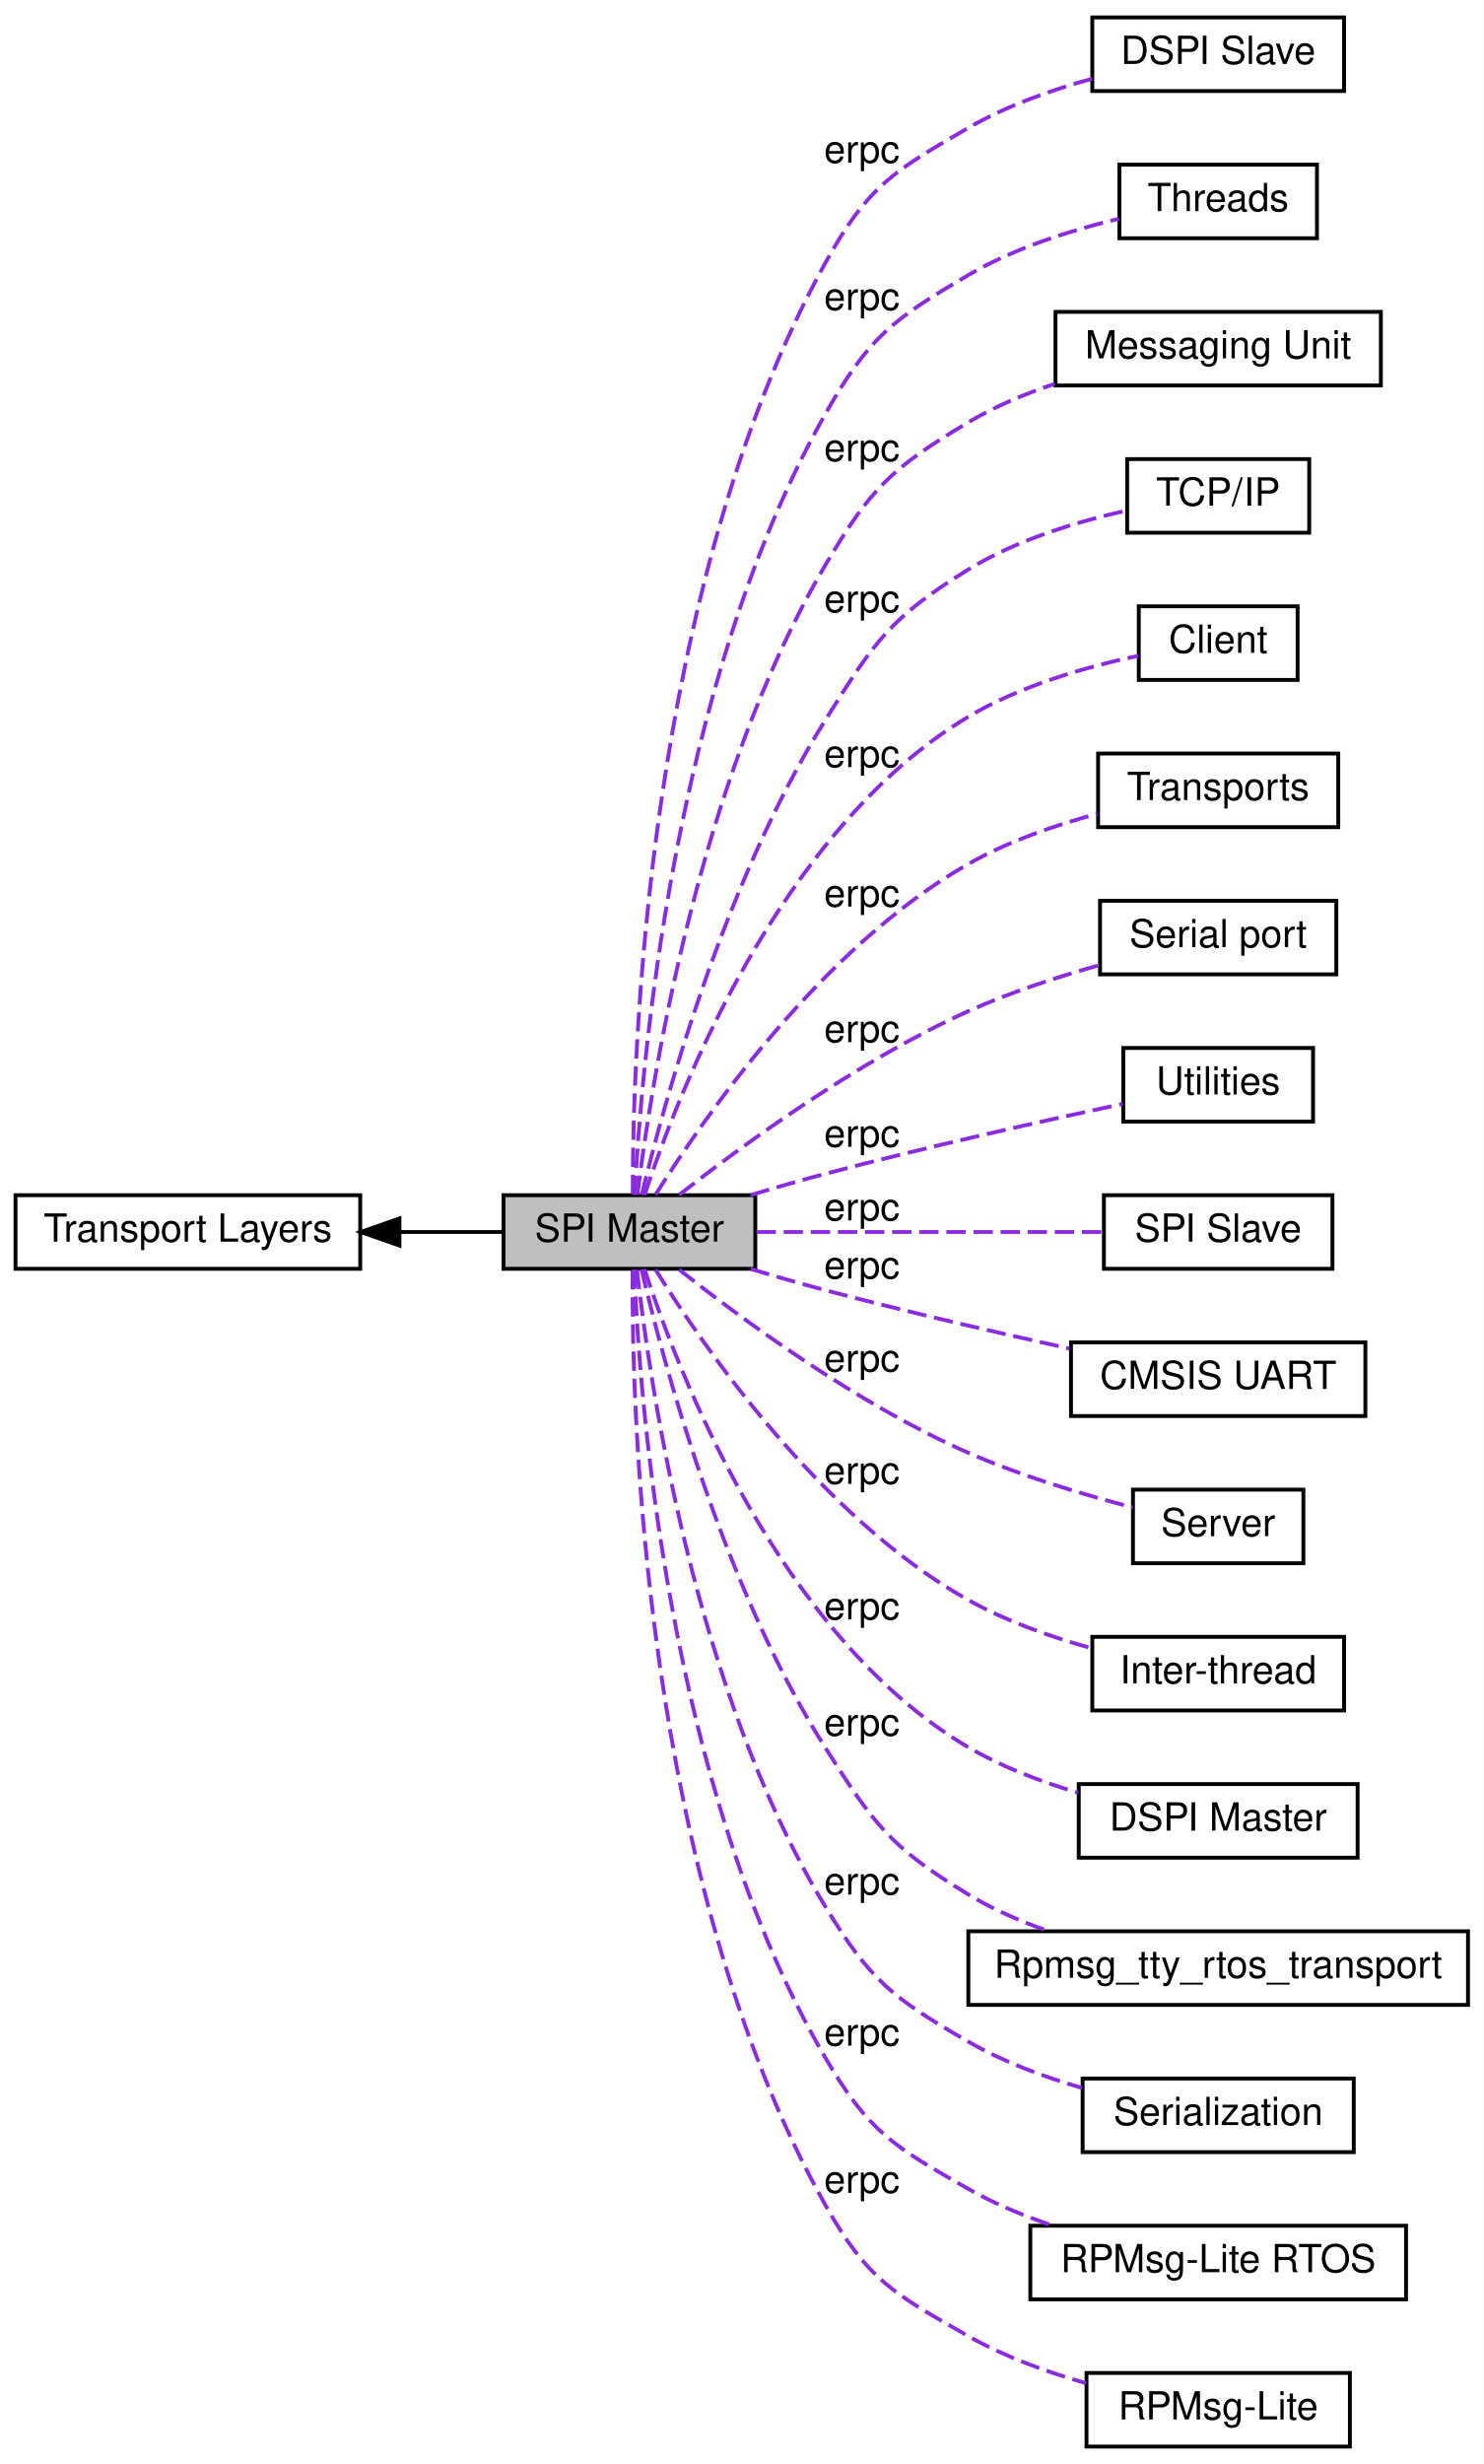
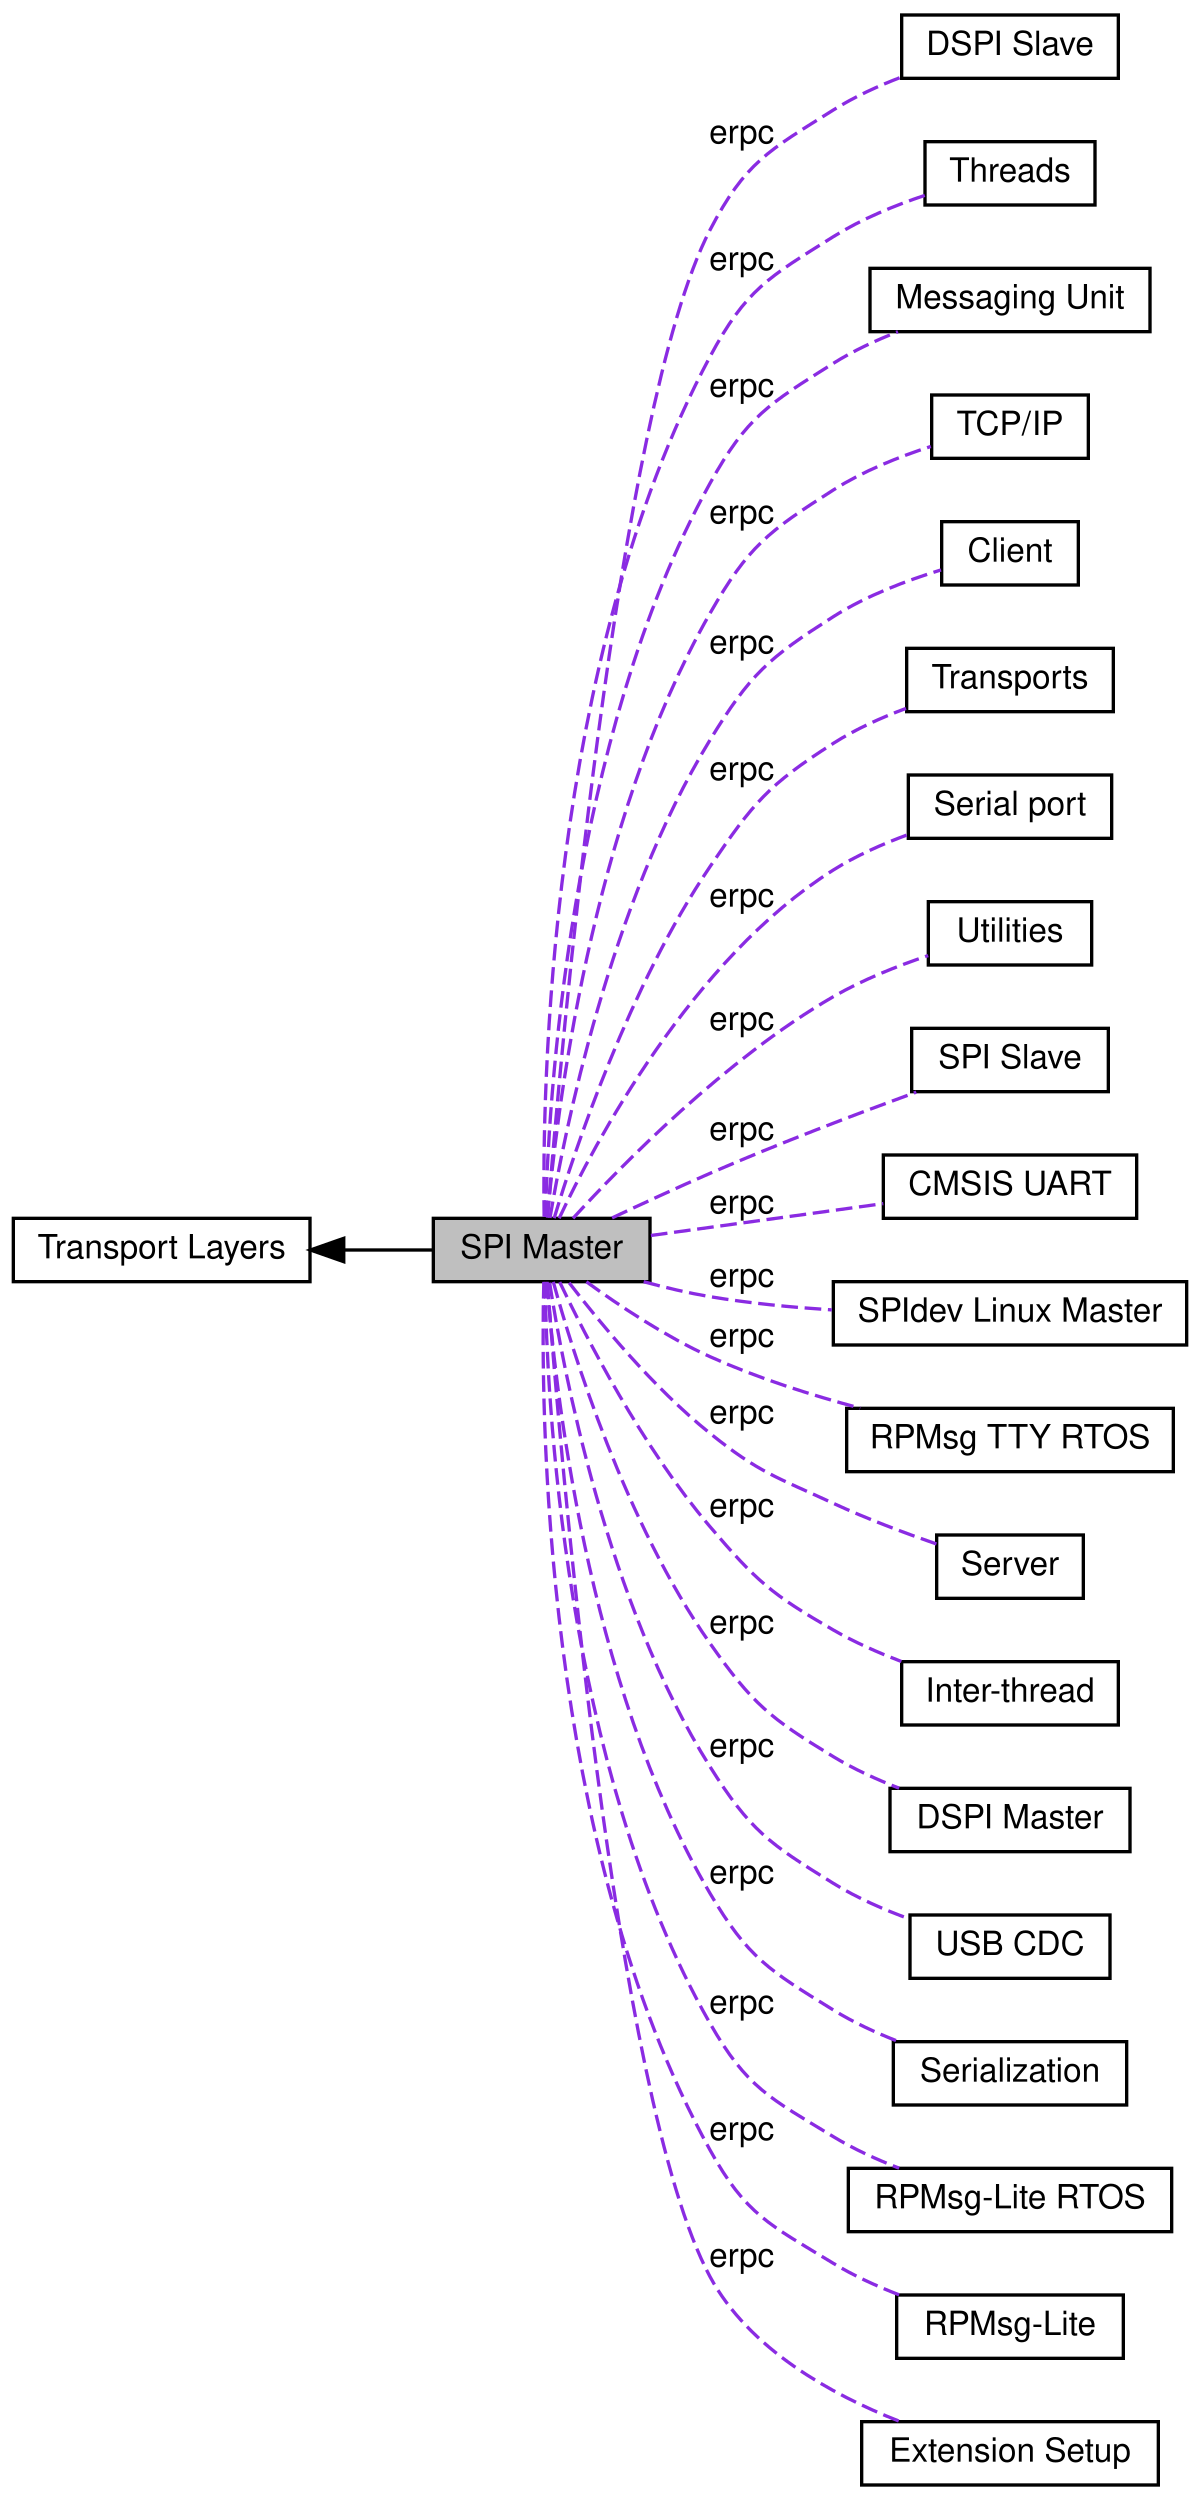
- <svg xmlns="http://www.w3.org/2000/svg" xmlns:xlink="http://www.w3.org/1999/xlink" width="383pt" height="636pt" viewBox="0.00 0.00 383.00 636.00">
-   <g id="graph0" class="graph" transform="scale(1 1) rotate(0) translate(4 632)">
-     <polygon fill="white" stroke="none" points="-4,4 -4,-632 379,-632 379,4 -4,4" />
+ <svg xmlns="http://www.w3.org/2000/svg" xmlns:xlink="http://www.w3.org/1999/xlink" width="360pt" height="750pt" viewBox="0.00 0.00 360.00 750.00">
+   <g id="graph0" class="graph" transform="scale(1 1) rotate(0) translate(4 746)">
+     <polygon fill="white" stroke="none" points="-4,4 -4,-746 356,-746 356,4 -4,4" />
    <g id="node1" class="node">
      <g id="a_node1">
        <a xlink:href="group__transports.html" target="_top" xlink:title="Transport layer classes. ">
-           <polygon fill="white" stroke="black" points="0,-304.5 0,-323.5 89,-323.5 89,-304.5 0,-304.5" />
-           <text text-anchor="middle" x="44.5" y="-311.5" font-family="Helvetica,sans-Serif" font-size="10.00">Transport Layers</text>
-         </a>
-       </g>
-     </g>
-     <g id="node12" class="node">
-       <polygon fill="#bfbfbf" stroke="black" points="126,-304.5 126,-323.5 191,-323.5 191,-304.5 126,-304.5" />
-       <text text-anchor="middle" x="158.5" y="-311.5" font-family="Helvetica,sans-Serif" font-size="10.00">SPI Master</text>
+           <polygon fill="white" stroke="black" points="0,-361.5 0,-380.5 89,-380.5 89,-361.5 0,-361.5" />
+           <text text-anchor="middle" x="44.5" y="-368.5" font-family="Helvetica,sans-Serif" font-size="10.00">Transport Layers</text>
+         </a>
+       </g>
+     </g>
+     <g id="node13" class="node">
+       <polygon fill="#bfbfbf" stroke="black" points="126,-361.5 126,-380.5 191,-380.5 191,-361.5 126,-361.5" />
+       <text text-anchor="middle" x="158.5" y="-368.5" font-family="Helvetica,sans-Serif" font-size="10.00">SPI Master</text>
    </g>
    <g id="edge1" class="edge">
-       <path fill="none" stroke="black" d="M99.336,-314C108.456,-314 117.653,-314 125.957,-314" />
-       <polygon fill="black" stroke="black" points="99.123,-310.5 89.123,-314 99.123,-317.5 99.123,-310.5" />
+       <path fill="none" stroke="black" d="M99.336,-371C108.456,-371 117.653,-371 125.957,-371" />
+       <polygon fill="black" stroke="black" points="99.123,-367.5 89.123,-371 99.123,-374.5 99.123,-367.5" />
    </g>
    <g id="node2" class="node">
      <g id="a_node2">
        <a xlink:href="group__dspi__slave__transport.html" target="_top" xlink:title="Kinetis SDK DSPI slave driver transport. ">
-           <polygon fill="white" stroke="black" points="278,-608.5 278,-627.5 343,-627.5 343,-608.5 278,-608.5" />
-           <text text-anchor="middle" x="310.5" y="-615.5" font-family="Helvetica,sans-Serif" font-size="10.00">DSPI Slave</text>
+           <polygon fill="white" stroke="black" points="266.5,-722.5 266.5,-741.5 331.5,-741.5 331.5,-722.5 266.5,-722.5" />
+           <text text-anchor="middle" x="299" y="-729.5" font-family="Helvetica,sans-Serif" font-size="10.00">DSPI Slave</text>
        </a>
      </g>
    </g>
    <g id="node3" class="node">
      <g id="a_node3">
        <a xlink:href="group__port__threads.html" target="_top" xlink:title="Threading model. ">
-           <polygon fill="white" stroke="black" points="285,-570.5 285,-589.5 336,-589.5 336,-570.5 285,-570.5" />
-           <text text-anchor="middle" x="310.5" y="-577.5" font-family="Helvetica,sans-Serif" font-size="10.00">Threads</text>
+           <polygon fill="white" stroke="black" points="273.5,-684.5 273.5,-703.5 324.5,-703.5 324.5,-684.5 273.5,-684.5" />
+           <text text-anchor="middle" x="299" y="-691.5" font-family="Helvetica,sans-Serif" font-size="10.00">Threads</text>
        </a>
      </g>
    </g>
    <g id="node4" class="node">
      <g id="a_node4">
        <a xlink:href="group__mu__transport.html" target="_top" xlink:title="Messaging Unit transport. ">
-           <polygon fill="white" stroke="black" points="268.5,-532.5 268.5,-551.5 352.5,-551.5 352.5,-532.5 268.5,-532.5" />
-           <text text-anchor="middle" x="310.5" y="-539.5" font-family="Helvetica,sans-Serif" font-size="10.00">Messaging Unit</text>
+           <polygon fill="white" stroke="black" points="257,-646.5 257,-665.5 341,-665.5 341,-646.5 257,-646.5" />
+           <text text-anchor="middle" x="299" y="-653.5" font-family="Helvetica,sans-Serif" font-size="10.00">Messaging Unit</text>
        </a>
      </g>
    </g>
    <g id="node5" class="node">
      <g id="a_node5">
        <a xlink:href="group__tcp__transport.html" target="_top" xlink:title="Simple TCP/IP transport. ">
-           <polygon fill="white" stroke="black" points="287,-494.5 287,-513.5 334,-513.5 334,-494.5 287,-494.5" />
-           <text text-anchor="middle" x="310.5" y="-501.5" font-family="Helvetica,sans-Serif" font-size="10.00">TCP/IP</text>
+           <polygon fill="white" stroke="black" points="275.5,-608.5 275.5,-627.5 322.5,-627.5 322.5,-608.5 275.5,-608.5" />
+           <text text-anchor="middle" x="299" y="-615.5" font-family="Helvetica,sans-Serif" font-size="10.00">TCP/IP</text>
        </a>
      </g>
    </g>
    <g id="node6" class="node">
      <g id="a_node6">
        <a xlink:href="group__infra__client.html" target="_top" xlink:title="Client classes. ">
-           <polygon fill="white" stroke="black" points="290,-456.5 290,-475.5 331,-475.5 331,-456.5 290,-456.5" />
-           <text text-anchor="middle" x="310.5" y="-463.5" font-family="Helvetica,sans-Serif" font-size="10.00">Client</text>
+           <polygon fill="white" stroke="black" points="278.5,-570.5 278.5,-589.5 319.5,-589.5 319.5,-570.5 278.5,-570.5" />
+           <text text-anchor="middle" x="299" y="-577.5" font-family="Helvetica,sans-Serif" font-size="10.00">Client</text>
        </a>
      </g>
    </g>
    <g id="node7" class="node">
      <g id="a_node7">
        <a xlink:href="group__infra__transport.html" target="_top" xlink:title="Superclasses for building transports. ">
-           <polygon fill="white" stroke="black" points="279.5,-418.5 279.5,-437.5 341.5,-437.5 341.5,-418.5 279.5,-418.5" />
-           <text text-anchor="middle" x="310.5" y="-425.5" font-family="Helvetica,sans-Serif" font-size="10.00">Transports</text>
+           <polygon fill="white" stroke="black" points="268,-532.5 268,-551.5 330,-551.5 330,-532.5 268,-532.5" />
+           <text text-anchor="middle" x="299" y="-539.5" font-family="Helvetica,sans-Serif" font-size="10.00">Transports</text>
        </a>
      </g>
    </g>
    <g id="node8" class="node">
      <g id="a_node8">
        <a xlink:href="group__serial__transport.html" target="_top" xlink:title="POSIX and Win32 serial port transport. ">
-           <polygon fill="white" stroke="black" points="280,-380.5 280,-399.5 341,-399.5 341,-380.5 280,-380.5" />
-           <text text-anchor="middle" x="310.5" y="-387.5" font-family="Helvetica,sans-Serif" font-size="10.00">Serial port</text>
+           <polygon fill="white" stroke="black" points="268.5,-494.5 268.5,-513.5 329.5,-513.5 329.5,-494.5 268.5,-494.5" />
+           <text text-anchor="middle" x="299" y="-501.5" font-family="Helvetica,sans-Serif" font-size="10.00">Serial port</text>
        </a>
      </g>
    </g>
    <g id="node9" class="node">
      <g id="a_node9">
        <a xlink:href="group__infra__utility.html" target="_top" xlink:title="Utility code used by the infrastructure. ">
-           <polygon fill="white" stroke="black" points="286,-342.5 286,-361.5 335,-361.5 335,-342.5 286,-342.5" />
-           <text text-anchor="middle" x="310.5" y="-349.5" font-family="Helvetica,sans-Serif" font-size="10.00">Utilities</text>
+           <polygon fill="white" stroke="black" points="274.5,-456.5 274.5,-475.5 323.5,-475.5 323.5,-456.5 274.5,-456.5" />
+           <text text-anchor="middle" x="299" y="-463.5" font-family="Helvetica,sans-Serif" font-size="10.00">Utilities</text>
        </a>
      </g>
    </g>
    <g id="node10" class="node">
      <g id="a_node10">
        <a xlink:href="group__spi__slave__transport.html" target="_top" xlink:title="Kinetis SDK SPI slave driver transport. ">
-           <polygon fill="white" stroke="black" points="281,-304.5 281,-323.5 340,-323.5 340,-304.5 281,-304.5" />
-           <text text-anchor="middle" x="310.5" y="-311.5" font-family="Helvetica,sans-Serif" font-size="10.00">SPI Slave</text>
+           <polygon fill="white" stroke="black" points="269.5,-418.5 269.5,-437.5 328.5,-437.5 328.5,-418.5 269.5,-418.5" />
+           <text text-anchor="middle" x="299" y="-425.5" font-family="Helvetica,sans-Serif" font-size="10.00">SPI Slave</text>
        </a>
      </g>
    </g>
    <g id="node11" class="node">
      <g id="a_node11">
        <a xlink:href="group__uart__transport.html" target="_top" xlink:title="CMSIS UART driver transport. ">
-           <polygon fill="white" stroke="black" points="272.5,-266.5 272.5,-285.5 348.5,-285.5 348.5,-266.5 272.5,-266.5" />
-           <text text-anchor="middle" x="310.5" y="-273.5" font-family="Helvetica,sans-Serif" font-size="10.00">CMSIS UART</text>
-         </a>
-       </g>
-     </g>
-     <g id="edge9" class="edge">
-       <path fill="none" stroke="blueviolet" stroke-dasharray="5,2" d="M159.366,-323.786C159.297,-358.758 162.606,-479.941 209,-564 219.938,-583.818 226.403,-587.671 246,-599 255.763,-604.644 267.357,-608.751 277.949,-611.671" />
-       <text text-anchor="middle" x="218.5" y="-590" font-family="Helvetica,sans-Serif" font-size="10.00">erpc</text>
-     </g>
-     <g id="edge7" class="edge">
-       <path fill="none" stroke="blueviolet" stroke-dasharray="5,2" d="M159.859,-323.515C161.402,-354.558 169.357,-454.914 209,-525 220.296,-544.971 226.218,-549.377 246,-561 257.906,-567.995 272.602,-572.607 284.858,-575.533" />
-       <text text-anchor="middle" x="218.5" y="-552" font-family="Helvetica,sans-Serif" font-size="10.00">erpc</text>
-     </g>
-     <g id="edge11" class="edge">
-       <path fill="none" stroke="blueviolet" stroke-dasharray="5,2" d="M160.557,-323.607C163.895,-350.818 176.012,-430.059 209,-486 220.813,-506.032 226.03,-511.082 246,-523 252.818,-527.069 260.574,-530.325 268.267,-532.91" />
-       <text text-anchor="middle" x="218.5" y="-513" font-family="Helvetica,sans-Serif" font-size="10.00">erpc</text>
+           <polygon fill="white" stroke="black" points="261,-380.5 261,-399.5 337,-399.5 337,-380.5 261,-380.5" />
+           <text text-anchor="middle" x="299" y="-387.5" font-family="Helvetica,sans-Serif" font-size="10.00">CMSIS UART</text>
+         </a>
+       </g>
+     </g>
+     <g id="node12" class="node">
+       <g id="a_node12">
+         <a xlink:href="group__spidev__master__transport.html" target="_top" xlink:title="SPIdev Linux transport. ">
+           <polygon fill="white" stroke="black" points="246,-342.5 246,-361.5 352,-361.5 352,-342.5 246,-342.5" />
+           <text text-anchor="middle" x="299" y="-349.5" font-family="Helvetica,sans-Serif" font-size="10.00">SPIdev Linux Master</text>
+         </a>
+       </g>
+     </g>
+     <g id="edge10" class="edge">
+       <path fill="none" stroke="blueviolet" stroke-dasharray="5,2" d="M160.248,-380.703C163.919,-426.744 180.995,-623.172 209,-677 219.59,-697.354 226.573,-700.793 246,-713 252.266,-716.938 259.468,-720.225 266.474,-722.898" />
+       <text text-anchor="middle" x="218.5" y="-703" font-family="Helvetica,sans-Serif" font-size="10.00">erpc</text>
+     </g>
+     <g id="edge8" class="edge">
+       <path fill="none" stroke="blueviolet" stroke-dasharray="5,2" d="M159.234,-380.949C158.67,-417.652 160.378,-548.033 209,-639 219.816,-659.235 226.573,-662.793 246,-675 254.382,-680.267 264.437,-684.372 273.462,-687.396" />
+       <text text-anchor="middle" x="218.5" y="-665" font-family="Helvetica,sans-Serif" font-size="10.00">erpc</text>
+     </g>
+     <g id="edge12" class="edge">
+       <path fill="none" stroke="blueviolet" stroke-dasharray="5,2" d="M159.63,-380.897C160.464,-414.162 166.472,-524.168 209,-601 220.111,-621.074 226.573,-624.793 246,-637 251.941,-640.733 258.722,-643.882 265.381,-646.477" />
+       <text text-anchor="middle" x="218.5" y="-627" font-family="Helvetica,sans-Serif" font-size="10.00">erpc</text>
+     </g>
+     <g id="edge19" class="edge">
+       <path fill="none" stroke="blueviolet" stroke-dasharray="5,2" d="M160.225,-380.814C162.758,-410.189 173.118,-499.257 209,-562 220.545,-582.188 226.394,-586.492 246,-599 254.913,-604.686 265.768,-608.994 275.249,-612.058" />
+       <text text-anchor="middle" x="218.5" y="-589" font-family="Helvetica,sans-Serif" font-size="10.00">erpc</text>
+     </g>
+     <g id="edge2" class="edge">
+       <path fill="none" stroke="blueviolet" stroke-dasharray="5,2" d="M160.992,-380.616C165.222,-405.767 178.981,-474.945 209,-524 221.139,-543.837 226.394,-548.492 246,-561 255.886,-567.307 268.159,-571.917 278.299,-575.016" />
+       <text text-anchor="middle" x="218.5" y="-550" font-family="Helvetica,sans-Serif" font-size="10.00">erpc</text>
+     </g>
+     <g id="edge4" class="edge">
+       <path fill="none" stroke="blueviolet" stroke-dasharray="5,2" d="M162.251,-380.549C168.443,-401.066 184.844,-450.381 209,-486 222.053,-505.247 226.394,-510.492 246,-523 252.645,-527.239 260.368,-530.712 267.797,-533.474" />
+       <text text-anchor="middle" x="218.5" y="-512" font-family="Helvetica,sans-Serif" font-size="10.00">erpc</text>
+     </g>
+     <g id="edge16" class="edge">
+       <path fill="none" stroke="blueviolet" stroke-dasharray="5,2" d="M163.751,-380.513C174.217,-402.757 203.507,-458.3 246,-485 252.836,-489.296 260.785,-492.818 268.38,-495.612" />
+       <text text-anchor="middle" x="218.5" y="-474" font-family="Helvetica,sans-Serif" font-size="10.00">erpc</text>
+     </g>
+     <g id="edge5" class="edge">
+       <path fill="none" stroke="blueviolet" stroke-dasharray="5,2" d="M167.91,-380.512C182.396,-396.368 213.631,-428.301 246,-447 254.822,-452.096 265.254,-456.23 274.449,-459.324" />
+       <text text-anchor="middle" x="218.5" y="-437" font-family="Helvetica,sans-Serif" font-size="10.00">erpc</text>
    </g>
    <g id="edge17" class="edge">
-       <path fill="none" stroke="blueviolet" stroke-dasharray="5,2" d="M161.679,-323.547C167.12,-346.131 182.783,-404.084 209,-446 221.67,-466.257 225.646,-472.487 246,-485 258.45,-492.654 274.175,-497.39 286.862,-500.219" />
-       <text text-anchor="middle" x="218.5" y="-474" font-family="Helvetica,sans-Serif" font-size="10.00">erpc</text>
-     </g>
-     <g id="edge2" class="edge">
-       <path fill="none" stroke="blueviolet" stroke-dasharray="5,2" d="M162.413,-323.541C170.702,-348.856 197.04,-417.78 246,-447 259.537,-455.079 276.771,-459.953 289.869,-462.738" />
-       <text text-anchor="middle" x="218.5" y="-434" font-family="Helvetica,sans-Serif" font-size="10.00">erpc</text>
-     </g>
-     <g id="edge4" class="edge">
-       <path fill="none" stroke="blueviolet" stroke-dasharray="5,2" d="M165.264,-323.649C177.48,-343.184 207.994,-387.393 246,-409 256.204,-414.801 268.357,-418.996 279.287,-421.943" />
-       <text text-anchor="middle" x="218.5" y="-398" font-family="Helvetica,sans-Serif" font-size="10.00">erpc</text>
-     </g>
-     <g id="edge15" class="edge">
-       <path fill="none" stroke="blueviolet" stroke-dasharray="5,2" d="M171.382,-323.624C187.421,-336.18 217.307,-358.067 246,-371 256.701,-375.823 268.955,-379.819 279.826,-382.881" />
-       <text text-anchor="middle" x="218.5" y="-363" font-family="Helvetica,sans-Serif" font-size="10.00">erpc</text>
-     </g>
-     <g id="edge5" class="edge">
-       <path fill="none" stroke="blueviolet" stroke-dasharray="5,2" d="M189.772,-323.536C196.102,-325.428 202.751,-327.34 209,-329 235.122,-335.938 265.394,-342.693 285.831,-347.068" />
-       <text text-anchor="middle" x="218.5" y="-336" font-family="Helvetica,sans-Serif" font-size="10.00">erpc</text>
-     </g>
-     <g id="edge16" class="edge">
-       <path fill="none" stroke="blueviolet" stroke-dasharray="5,2" d="M191.311,-314C217.799,-314 255.188,-314 280.778,-314" />
-       <text text-anchor="middle" x="218.5" y="-317" font-family="Helvetica,sans-Serif" font-size="10.00">erpc</text>
+       <path fill="none" stroke="blueviolet" stroke-dasharray="5,2" d="M179.627,-380.629C188.575,-384.838 199.267,-389.769 209,-394 229.478,-402.902 253.109,-411.87 270.872,-418.359" />
+       <text text-anchor="middle" x="218.5" y="-404" font-family="Helvetica,sans-Serif" font-size="10.00">erpc</text>
+     </g>
+     <g id="edge20" class="edge">
+       <path fill="none" stroke="blueviolet" stroke-dasharray="5,2" d="M191.275,-375.359C212.039,-378.208 239.236,-381.939 260.978,-384.921" />
+       <text text-anchor="middle" x="218.5" y="-382" font-family="Helvetica,sans-Serif" font-size="10.00">erpc</text>
    </g>
    <g id="edge18" class="edge">
-       <path fill="none" stroke="blueviolet" stroke-dasharray="5,2" d="M189.772,-304.464C196.102,-302.572 202.751,-300.66 209,-299 229.759,-293.486 253.139,-288.088 272.121,-283.908" />
-       <text text-anchor="middle" x="218.5" y="-302" font-family="Helvetica,sans-Serif" font-size="10.00">erpc</text>
-     </g>
-     <g id="node13" class="node">
-       <g id="a_node13">
-         <a xlink:href="group__infra__server.html" target="_top" xlink:title="Server classes. ">
-           <polygon fill="white" stroke="black" points="288.5,-228.5 288.5,-247.5 332.5,-247.5 332.5,-228.5 288.5,-228.5" />
-           <text text-anchor="middle" x="310.5" y="-235.5" font-family="Helvetica,sans-Serif" font-size="10.00">Server</text>
-         </a>
-       </g>
-     </g>
-     <g id="edge6" class="edge">
-       <path fill="none" stroke="blueviolet" stroke-dasharray="5,2" d="M171.344,-304.291C187.341,-291.641 217.18,-269.649 246,-257 259.698,-250.988 275.859,-246.182 288.449,-242.908" />
-       <text text-anchor="middle" x="218.5" y="-278" font-family="Helvetica,sans-Serif" font-size="10.00">erpc</text>
+       <path fill="none" stroke="blueviolet" stroke-dasharray="5,2" d="M189.1,-361.488C195.596,-359.721 202.482,-358.091 209,-357 220.753,-355.032 233.487,-353.796 245.55,-353.029" />
+       <text text-anchor="middle" x="218.5" y="-360" font-family="Helvetica,sans-Serif" font-size="10.00">erpc</text>
    </g>
    <g id="node14" class="node">
      <g id="a_node14">
-         <a xlink:href="group__itbp__transport.html" target="_top" xlink:title="Simple inter-thread communications transport. ">
-           <polygon fill="white" stroke="black" points="278,-190.5 278,-209.5 343,-209.5 343,-190.5 278,-190.5" />
-           <text text-anchor="middle" x="310.5" y="-197.5" font-family="Helvetica,sans-Serif" font-size="10.00">Inter-thread</text>
-         </a>
-       </g>
-     </g>
-     <g id="edge10" class="edge">
-       <path fill="none" stroke="blueviolet" stroke-dasharray="5,2" d="M165.238,-304.305C177.405,-284.683 207.834,-240.325 246,-219 255.744,-213.556 267.221,-209.509 277.718,-206.583" />
-       <text text-anchor="middle" x="218.5" y="-249" font-family="Helvetica,sans-Serif" font-size="10.00">erpc</text>
+         <a xlink:href="group__rpmsg__tty__rtos__transport.html" target="_top" xlink:title="RPMsg TTY RTOS transport. ">
+           <polygon fill="white" stroke="black" points="250,-304.5 250,-323.5 348,-323.5 348,-304.5 250,-304.5" />
+           <text text-anchor="middle" x="299" y="-311.5" font-family="Helvetica,sans-Serif" font-size="10.00">RPMsg TTY RTOS</text>
+         </a>
+       </g>
+     </g>
+     <g id="edge15" class="edge">
+       <path fill="none" stroke="blueviolet" stroke-dasharray="5,2" d="M171.921,-361.464C181.585,-354.428 195.568,-345.061 209,-339 223.19,-332.597 239.405,-327.457 254.072,-323.542" />
+       <text text-anchor="middle" x="218.5" y="-342" font-family="Helvetica,sans-Serif" font-size="10.00">erpc</text>
    </g>
    <g id="node15" class="node">
      <g id="a_node15">
-         <a xlink:href="group__dspi__master__transport.html" target="_top" xlink:title="Kinetis SDK DSPI master driver transport. ">
-           <polygon fill="white" stroke="black" points="274.5,-152.5 274.5,-171.5 346.5,-171.5 346.5,-152.5 274.5,-152.5" />
-           <text text-anchor="middle" x="310.5" y="-159.5" font-family="Helvetica,sans-Serif" font-size="10.00">DSPI Master</text>
-         </a>
-       </g>
-     </g>
-     <g id="edge8" class="edge">
-       <path fill="none" stroke="blueviolet" stroke-dasharray="5,2" d="M162.391,-304.422C170.626,-279.016 196.841,-209.884 246,-181 254.632,-175.928 264.73,-172.11 274.302,-169.278" />
-       <text text-anchor="middle" x="218.5" y="-214" font-family="Helvetica,sans-Serif" font-size="10.00">erpc</text>
+         <a xlink:href="group__infra__server.html" target="_top" xlink:title="Server classes. ">
+           <polygon fill="white" stroke="black" points="277,-266.5 277,-285.5 321,-285.5 321,-266.5 277,-266.5" />
+           <text text-anchor="middle" x="299" y="-273.5" font-family="Helvetica,sans-Serif" font-size="10.00">Server</text>
+         </a>
+       </g>
+     </g>
+     <g id="edge6" class="edge">
+       <path fill="none" stroke="blueviolet" stroke-dasharray="5,2" d="M166.743,-361.182C175.736,-349.447 191.979,-329.683 209,-316 223.737,-304.153 228.839,-302.939 246,-295 255.945,-290.4 267.344,-286.129 276.931,-282.806" />
+       <text text-anchor="middle" x="218.5" y="-319" font-family="Helvetica,sans-Serif" font-size="10.00">erpc</text>
    </g>
    <g id="node16" class="node">
      <g id="a_node16">
-         <a xlink:href="group__rpmsg__tty__rtos__transport.html" target="_top" xlink:title="Rpmsg_tty_rtos_transport">
-           <polygon fill="white" stroke="black" points="246,-114.5 246,-133.5 375,-133.5 375,-114.5 246,-114.5" />
-           <text text-anchor="middle" x="310.5" y="-121.5" font-family="Helvetica,sans-Serif" font-size="10.00">Rpmsg_tty_rtos_transport</text>
-         </a>
-       </g>
-     </g>
-     <g id="edge14" class="edge">
-       <path fill="none" stroke="blueviolet" stroke-dasharray="5,2" d="M161.626,-304.357C166.953,-281.551 182.388,-223.055 209,-181 221.605,-161.081 225.839,-155.215 246,-143 252.299,-139.184 259.417,-136.088 266.551,-133.591" />
-       <text text-anchor="middle" x="218.5" y="-184" font-family="Helvetica,sans-Serif" font-size="10.00">erpc</text>
+         <a xlink:href="group__itbp__transport.html" target="_top" xlink:title="Simple inter-thread communications transport. ">
+           <polygon fill="white" stroke="black" points="266.5,-228.5 266.5,-247.5 331.5,-247.5 331.5,-228.5 266.5,-228.5" />
+           <text text-anchor="middle" x="299" y="-235.5" font-family="Helvetica,sans-Serif" font-size="10.00">Inter-thread</text>
+         </a>
+       </g>
+     </g>
+     <g id="edge11" class="edge">
+       <path fill="none" stroke="blueviolet" stroke-dasharray="5,2" d="M163.915,-361.366C171.62,-345.162 188.654,-311.883 209,-288 222.912,-271.669 227.424,-267.731 246,-257 252.325,-253.346 259.478,-250.187 266.409,-247.551" />
+       <text text-anchor="middle" x="218.5" y="-291" font-family="Helvetica,sans-Serif" font-size="10.00">erpc</text>
    </g>
    <g id="node17" class="node">
      <g id="a_node17">
-         <a xlink:href="group__infra__codec.html" target="_top" xlink:title="Classes used for message serialization. ">
-           <polygon fill="white" stroke="black" points="275.5,-76.5 275.5,-95.5 345.5,-95.5 345.5,-76.5 275.5,-76.5" />
-           <text text-anchor="middle" x="310.5" y="-83.5" font-family="Helvetica,sans-Serif" font-size="10.00">Serialization</text>
-         </a>
-       </g>
-     </g>
-     <g id="edge3" class="edge">
-       <path fill="none" stroke="blueviolet" stroke-dasharray="5,2" d="M160.451,-304.234C163.509,-276.583 174.962,-196.125 209,-140 220.738,-120.645 226.403,-116.329 246,-105 254.966,-99.817 265.476,-95.929 275.337,-93.068" />
-       <text text-anchor="middle" x="218.5" y="-143" font-family="Helvetica,sans-Serif" font-size="10.00">erpc</text>
+         <a xlink:href="group__dspi__master__transport.html" target="_top" xlink:title="Kinetis SDK DSPI master driver transport. ">
+           <polygon fill="white" stroke="black" points="263,-190.5 263,-209.5 335,-209.5 335,-190.5 263,-190.5" />
+           <text text-anchor="middle" x="299" y="-197.5" font-family="Helvetica,sans-Serif" font-size="10.00">DSPI Master</text>
+         </a>
+       </g>
+     </g>
+     <g id="edge9" class="edge">
+       <path fill="none" stroke="blueviolet" stroke-dasharray="5,2" d="M161.99,-361.435C167.772,-340.412 183.587,-289.175 209,-253 221.838,-234.726 226.923,-230.611 246,-219 252.076,-215.302 258.984,-212.155 265.736,-209.548" />
+       <text text-anchor="middle" x="218.5" y="-256" font-family="Helvetica,sans-Serif" font-size="10.00">erpc</text>
    </g>
    <g id="node18" class="node">
      <g id="a_node18">
-         <a xlink:href="group__rpmsg__lite__rtos__transport.html" target="_top" xlink:title="RPMsg-Lite zero copy transport using RTOS API. ">
-           <polygon fill="white" stroke="black" points="262,-38.5 262,-57.5 359,-57.5 359,-38.5 262,-38.5" />
-           <text text-anchor="middle" x="310.5" y="-45.5" font-family="Helvetica,sans-Serif" font-size="10.00">RPMsg-Lite RTOS</text>
-         </a>
-       </g>
-     </g>
-     <g id="edge12" class="edge">
-       <path fill="none" stroke="blueviolet" stroke-dasharray="5,2" d="M159.755,-304.349C160.98,-272.871 168.07,-171.181 209,-101 220.251,-81.708 226.585,-78.038 246,-67 252.702,-63.19 260.246,-60.072 267.732,-57.546" />
-       <text text-anchor="middle" x="218.5" y="-104" font-family="Helvetica,sans-Serif" font-size="10.00">erpc</text>
+         <a xlink:href="group___u_s_b___c_d_c__transport.html" target="_top" xlink:title="USB CDC transport. ">
+           <polygon fill="white" stroke="black" points="269,-152.5 269,-171.5 329,-171.5 329,-152.5 269,-152.5" />
+           <text text-anchor="middle" x="299" y="-159.5" font-family="Helvetica,sans-Serif" font-size="10.00">USB CDC</text>
+         </a>
+       </g>
+     </g>
+     <g id="edge21" class="edge">
+       <path fill="none" stroke="blueviolet" stroke-dasharray="5,2" d="M160.883,-361.21C164.851,-335.611 178.033,-265.268 209,-216 221.046,-196.835 226.749,-192.908 246,-181 253.03,-176.652 261.205,-173.081 268.962,-170.255" />
+       <text text-anchor="middle" x="218.5" y="-219" font-family="Helvetica,sans-Serif" font-size="10.00">erpc</text>
    </g>
    <g id="node19" class="node">
      <g id="a_node19">
+         <a xlink:href="group__infra__codec.html" target="_top" xlink:title="Classes used for message serialization. ">
+           <polygon fill="white" stroke="black" points="264,-114.5 264,-133.5 334,-133.5 334,-114.5 264,-114.5" />
+           <text text-anchor="middle" x="299" y="-121.5" font-family="Helvetica,sans-Serif" font-size="10.00">Serialization</text>
+         </a>
+       </g>
+     </g>
+     <g id="edge3" class="edge">
+       <path fill="none" stroke="blueviolet" stroke-dasharray="5,2" d="M160.087,-361.456C162.264,-332.081 171.793,-241.194 209,-178 220.485,-158.494 226.749,-154.908 246,-143 251.967,-139.309 258.759,-136.178 265.421,-133.588" />
+       <text text-anchor="middle" x="218.5" y="-181" font-family="Helvetica,sans-Serif" font-size="10.00">erpc</text>
+     </g>
+     <g id="node20" class="node">
+       <g id="a_node20">
+         <a xlink:href="group__rpmsg__lite__rtos__transport.html" target="_top" xlink:title="RPMsg-Lite zero copy transport using RTOS API. ">
+           <polygon fill="white" stroke="black" points="250.5,-76.5 250.5,-95.5 347.5,-95.5 347.5,-76.5 250.5,-76.5" />
+           <text text-anchor="middle" x="299" y="-83.5" font-family="Helvetica,sans-Serif" font-size="10.00">RPMsg-Lite RTOS</text>
+         </a>
+       </g>
+     </g>
+     <g id="edge13" class="edge">
+       <path fill="none" stroke="blueviolet" stroke-dasharray="5,2" d="M159.517,-361.436C159.973,-328.304 164.882,-216.247 209,-139 220.076,-119.607 226.923,-116.611 246,-105 252.076,-101.302 258.984,-98.154 265.736,-95.548" />
+       <text text-anchor="middle" x="218.5" y="-142" font-family="Helvetica,sans-Serif" font-size="10.00">erpc</text>
+     </g>
+     <g id="node21" class="node">
+       <g id="a_node21">
        <a xlink:href="group__rpmsg__lite__transport.html" target="_top" xlink:title="RPMsg-Lite zero copy transport. ">
-           <polygon fill="white" stroke="black" points="276.5,-0.5 276.5,-19.5 344.5,-19.5 344.5,-0.5 276.5,-0.5" />
-           <text text-anchor="middle" x="310.5" y="-7.5" font-family="Helvetica,sans-Serif" font-size="10.00">RPMsg-Lite</text>
-         </a>
-       </g>
-     </g>
-     <g id="edge13" class="edge">
-       <path fill="none" stroke="blueviolet" stroke-dasharray="5,2" d="M159.314,-304.152C159.067,-268.961 161.85,-147.062 209,-63 219.925,-43.522 226.585,-40.038 246,-29 255.303,-23.711 266.227,-19.757 276.367,-16.867" />
+           <polygon fill="white" stroke="black" points="265,-38.5 265,-57.5 333,-57.5 333,-38.5 265,-38.5" />
+           <text text-anchor="middle" x="299" y="-45.5" font-family="Helvetica,sans-Serif" font-size="10.00">RPMsg-Lite</text>
+         </a>
+       </g>
+     </g>
+     <g id="edge14" class="edge">
+       <path fill="none" stroke="blueviolet" stroke-dasharray="5,2" d="M159.142,-361.436C158.193,-325.004 158.555,-192.366 209,-101 219.795,-81.449 226.923,-78.611 246,-67 252.076,-63.302 258.984,-60.154 265.736,-57.548" />
+       <text text-anchor="middle" x="218.5" y="-104" font-family="Helvetica,sans-Serif" font-size="10.00">erpc</text>
+     </g>
+     <g id="node22" class="node">
+       <g id="a_node22">
+         <a xlink:href="group__port__setup__extensions.html" target="_top" xlink:title="Extension setup functions. ">
+           <polygon fill="white" stroke="black" points="254.5,-0.5 254.5,-19.5 343.5,-19.5 343.5,-0.5 254.5,-0.5" />
+           <text text-anchor="middle" x="299" y="-7.5" font-family="Helvetica,sans-Serif" font-size="10.00">Extension Setup</text>
+         </a>
+       </g>
+     </g>
+     <g id="edge7" class="edge">
+       <path fill="none" stroke="blueviolet" stroke-dasharray="5,2" d="M160.209,-361.216C163.7,-314.796 180.074,-116.778 209,-63 220.671,-41.302 245.339,-27.649 265.751,-19.644" />
      <text text-anchor="middle" x="218.5" y="-66" font-family="Helvetica,sans-Serif" font-size="10.00">erpc</text>
    </g>
  </g>
</svg>
